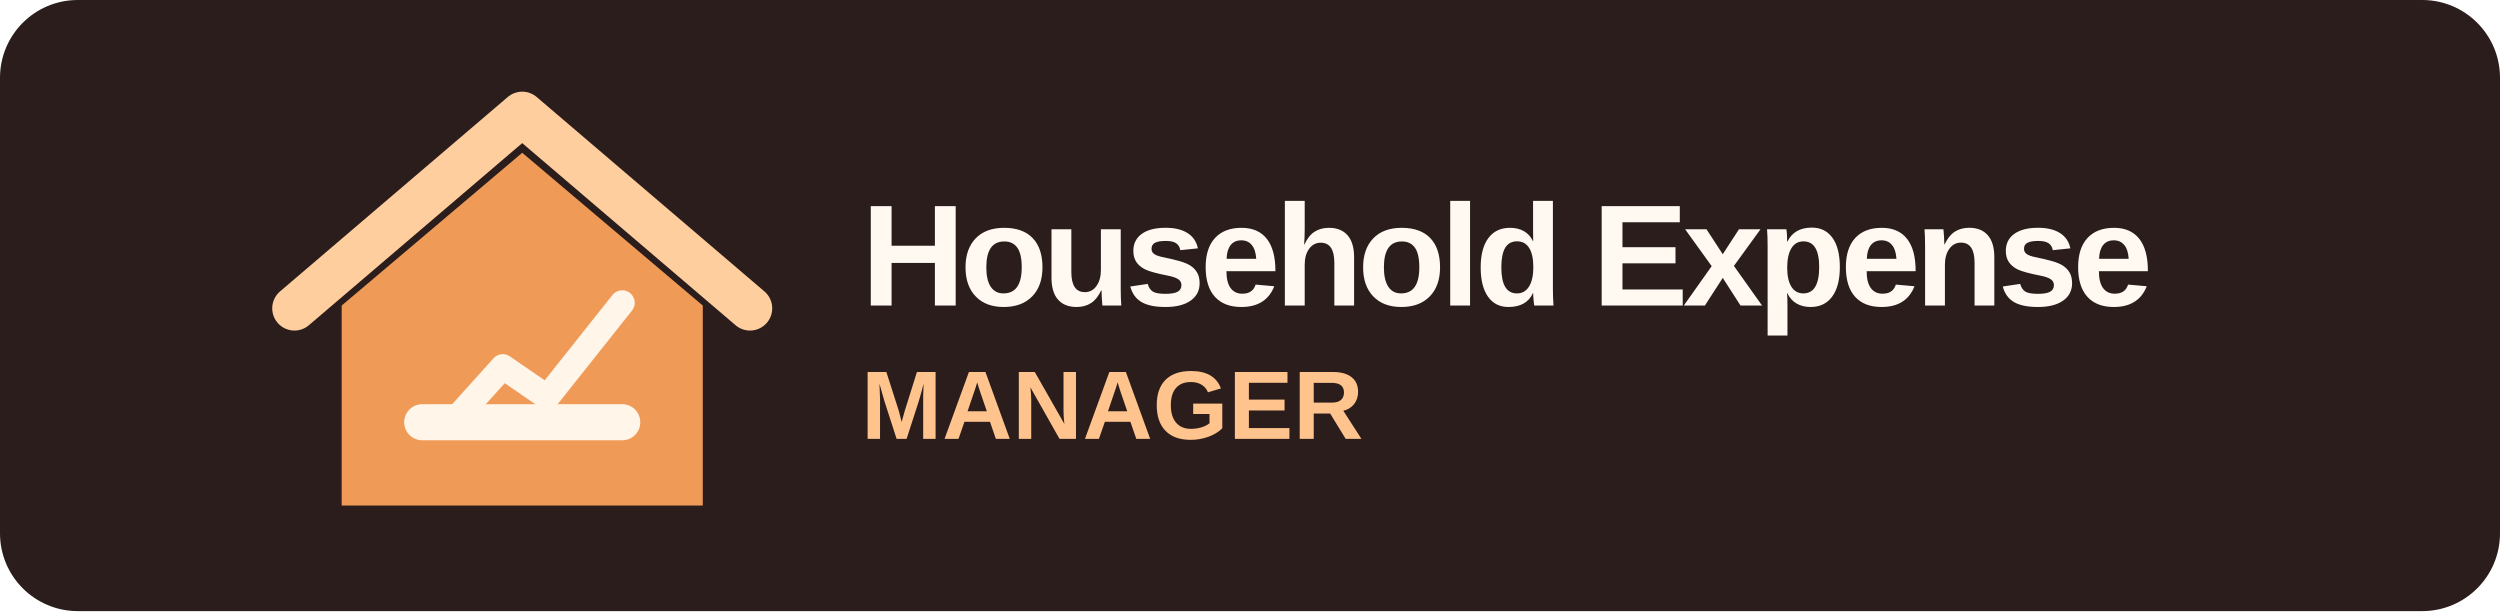
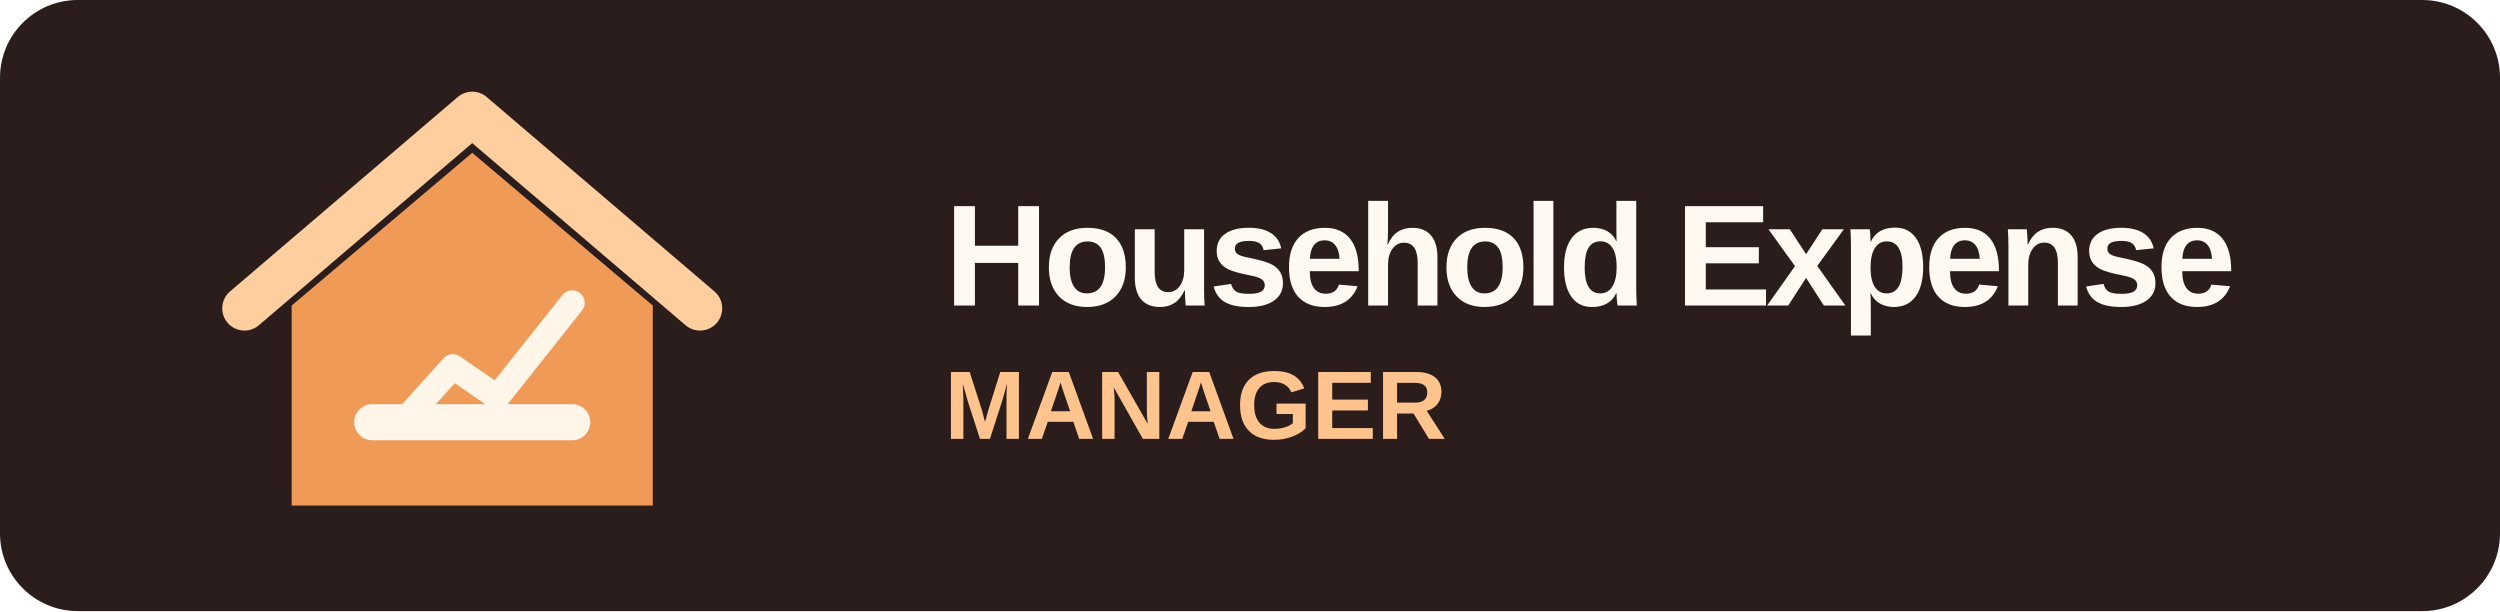
<svg xmlns="http://www.w3.org/2000/svg" viewBox="0 0 900 220" role="img" aria-labelledby="title">
  <rect width="900" height="220" rx="28" fill="#2a1d1b" />
-   <g transform="translate(68 22)">
+   <g transform="translate(50 22)">
    <path d="m55 88 65-55 65 55v72H55V88Z" fill="#f09a58" />
    <path d="m38 89 82-70 82 70" fill="none" stroke="#ffce9f" stroke-linecap="round" stroke-linejoin="round" stroke-width="16" />
    <path d="M84 130h72" stroke="#fff5e9" stroke-linecap="round" stroke-width="13" />
    <path d="m95 130 18-20 16 11 27-34" fill="none" stroke="#fff5e9" stroke-linecap="round" stroke-linejoin="round" stroke-width="9" />
  </g>
-   <text x="310" y="110" fill="#fff9f2" font-family="Arial, Helvetica, sans-serif" font-size="52" font-weight="700" letter-spacing="-2">Household Expense</text>
-   <text x="310" y="158" fill="#ffc38d" font-family="Arial, Helvetica, sans-serif" font-size="35" font-weight="600">MANAGER</text>
+   <text x="340" y="110" fill="#fff9f2" font-family="Arial, Helvetica, sans-serif" font-size="52" font-weight="700" letter-spacing="-2">Household Expense</text>
+   <text x="340" y="158" fill="#ffc38d" font-family="Arial, Helvetica, sans-serif" font-size="35" font-weight="600">MANAGER</text>
</svg>
